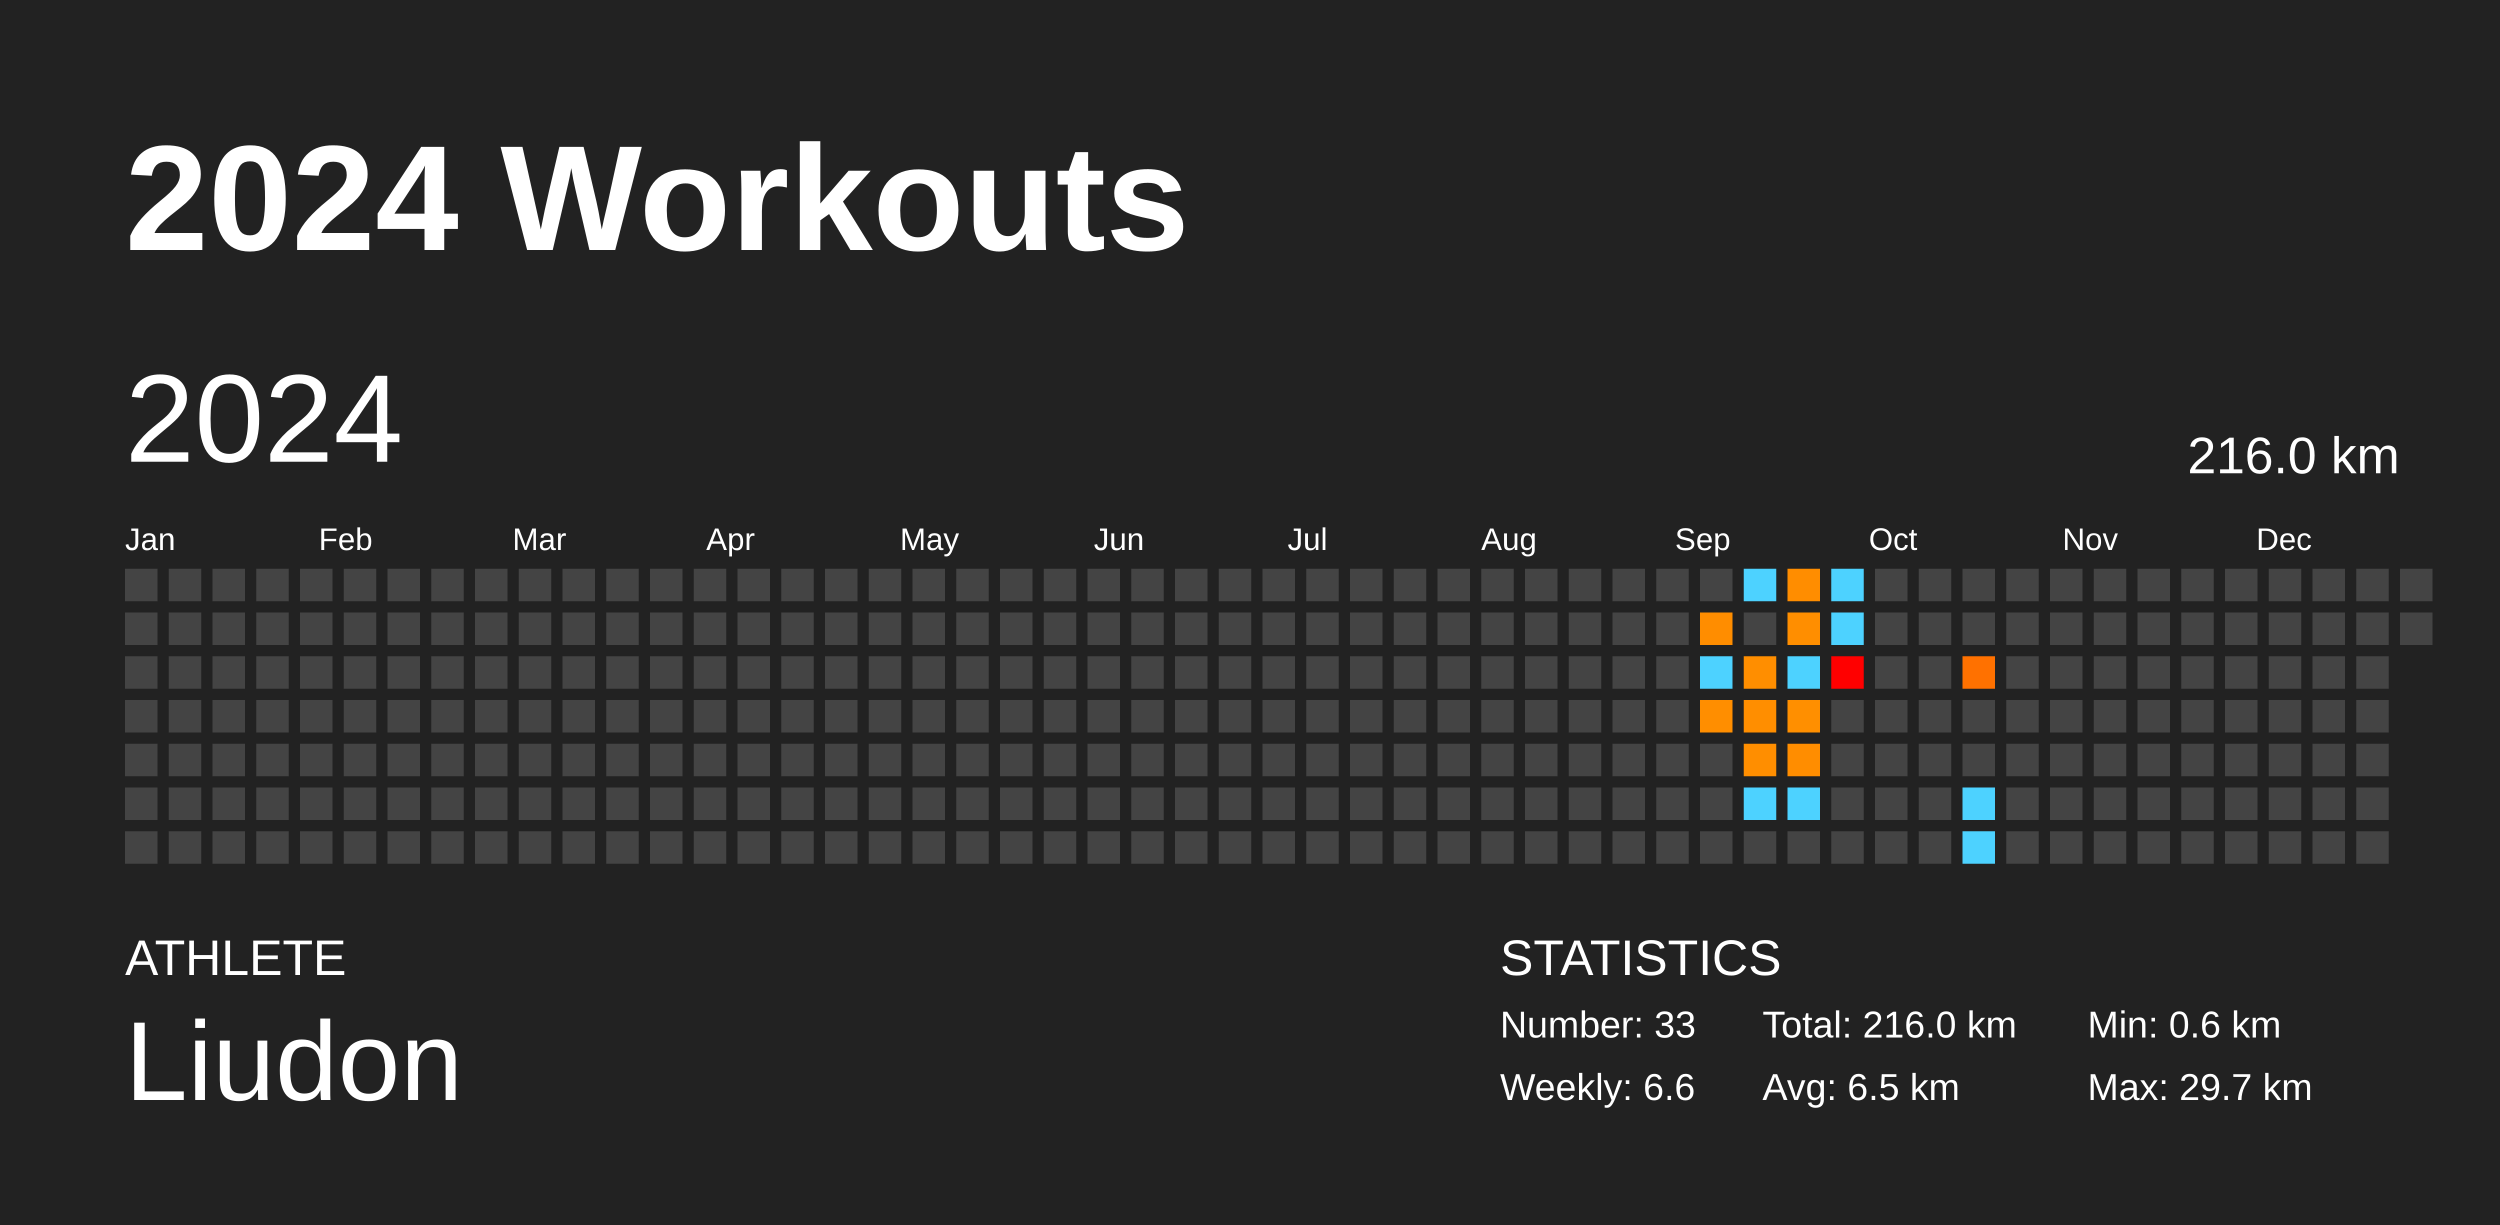
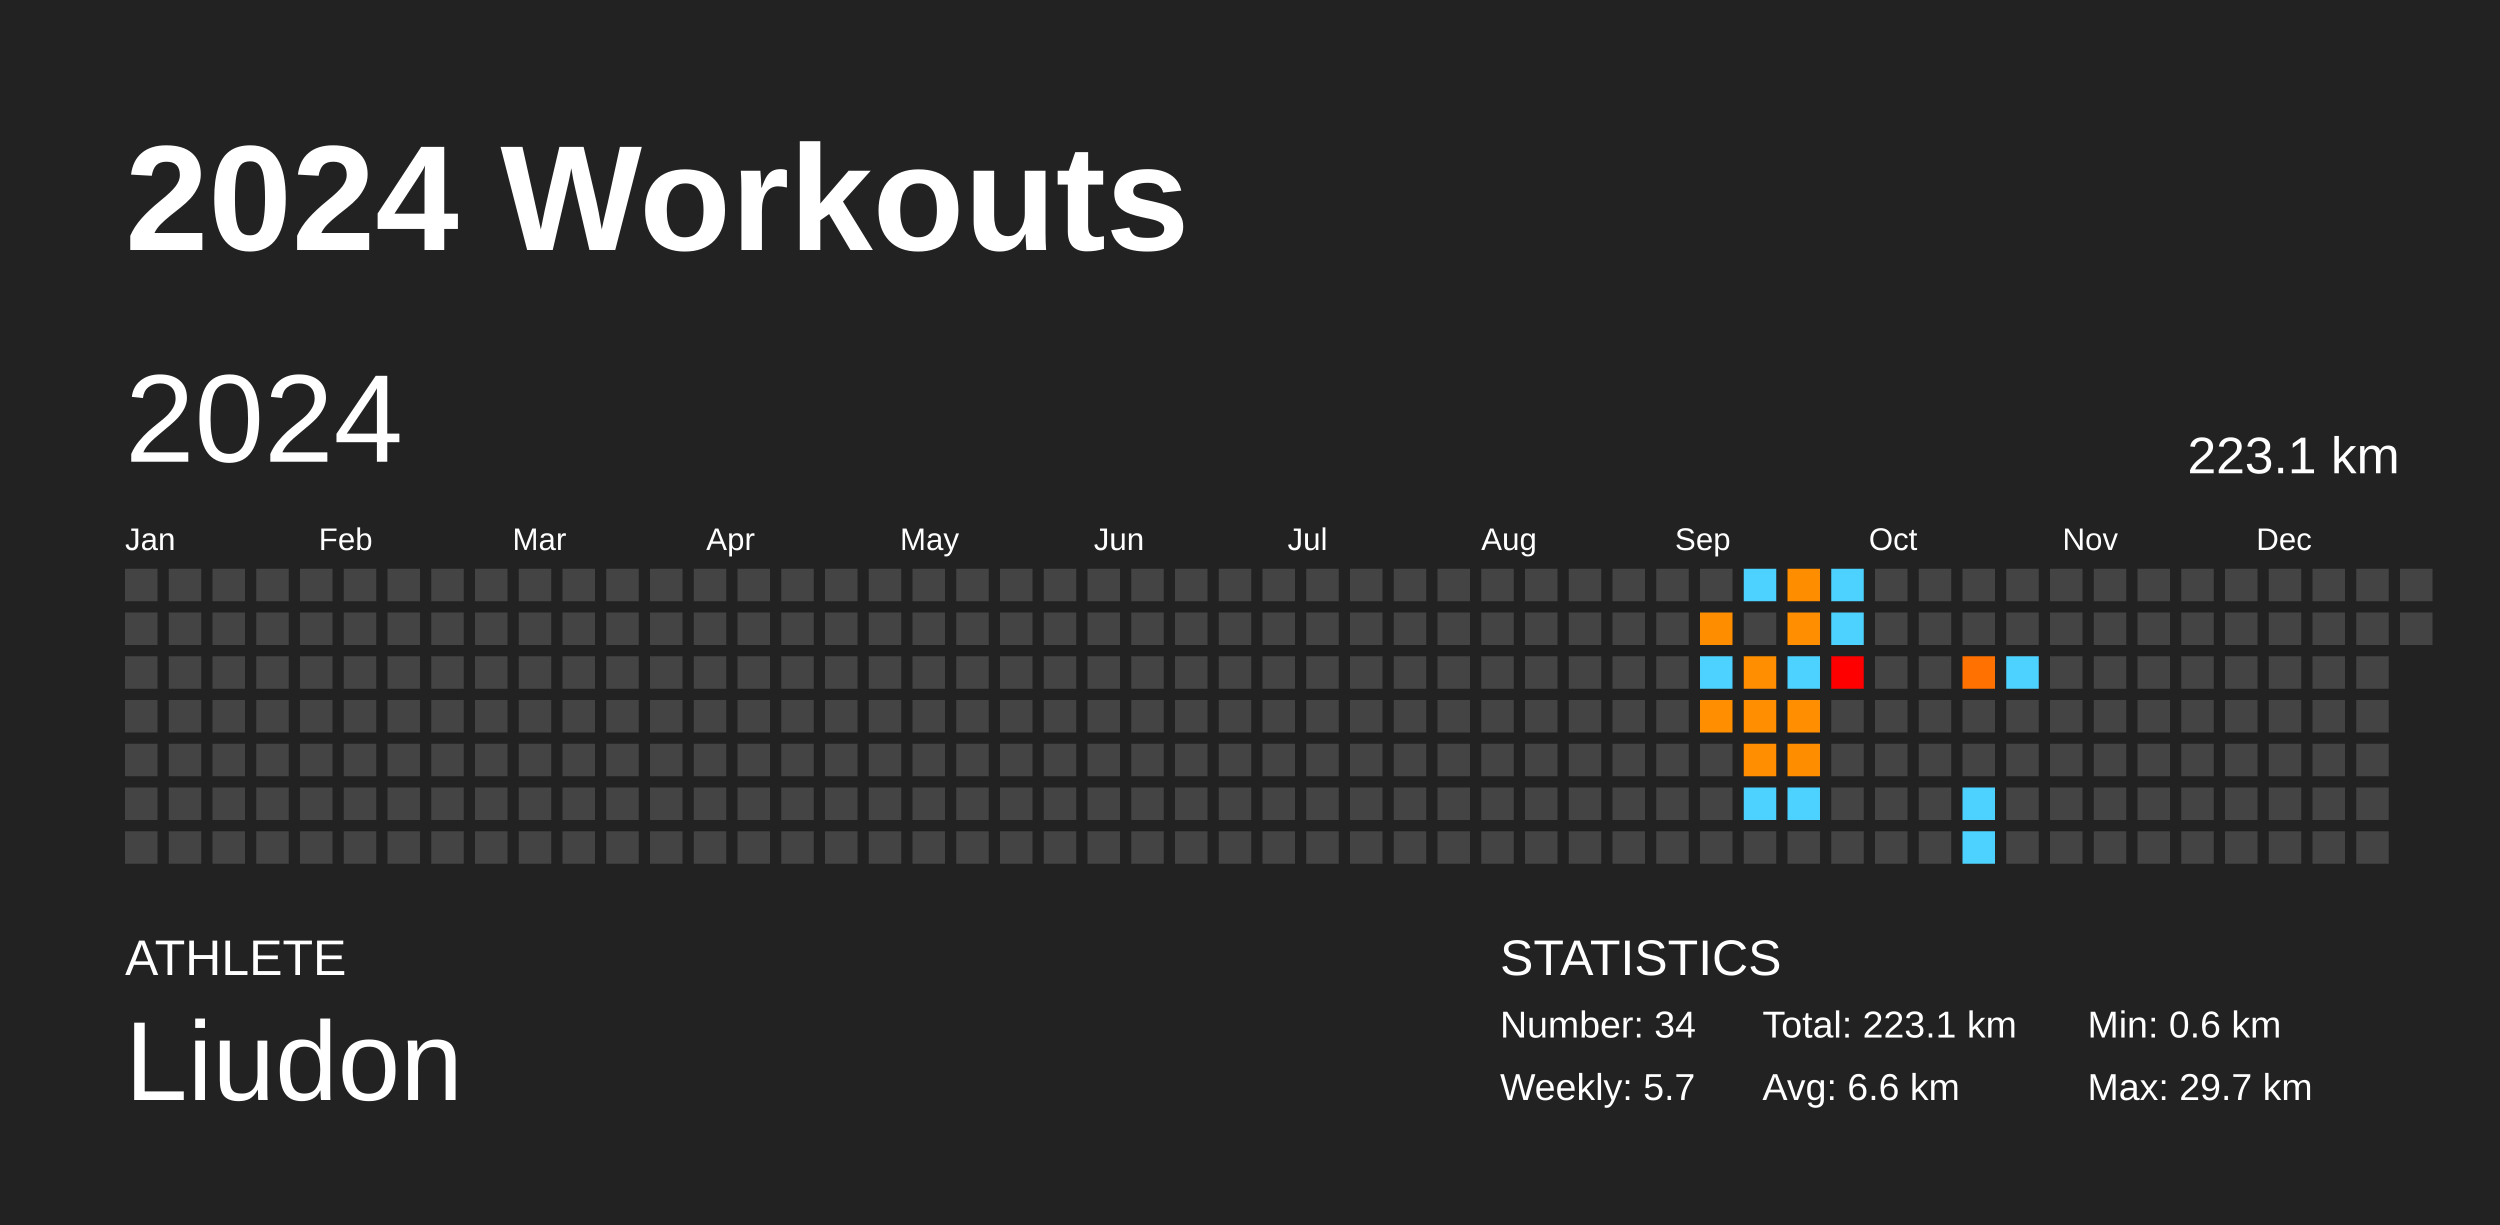
<svg xmlns="http://www.w3.org/2000/svg" baseProfile="full" height="98mm" version="1.1" viewBox="0,0,200,98" width="200mm">
  <defs />
  <rect fill="#222222" height="98" width="200" x="0" y="0" />
  <text fill="#FFFFFF" style="font-size:12px; font-family:Arial; font-weight:bold;" x="10" y="20">2024 Workouts</text>
  <text fill="#FFFFFF" style="font-size:4px; font-family:Arial" x="10" y="78">ATHLETE</text>
  <text fill="#FFFFFF" style="font-size:9px; font-family:Arial" x="10" y="88">Liudon</text>
  <text fill="#FFFFFF" style="font-size:4px; font-family:Arial" x="120" y="78">STATISTICS</text>
-   <text fill="#FFFFFF" style="font-size:3px; font-family:Arial" x="120" y="83">Number: 33</text>
-   <text fill="#FFFFFF" style="font-size:3px; font-family:Arial" x="120" y="88">Weekly: 6.6</text>
-   <text fill="#FFFFFF" style="font-size:3px; font-family:Arial" x="141" y="83">Total: 216.0 km</text>
-   <text fill="#FFFFFF" style="font-size:3px; font-family:Arial" x="141" y="88">Avg: 6.5 km</text>
+   <text fill="#FFFFFF" style="font-size:3px; font-family:Arial" x="120" y="83">Number: 34</text>
+   <text fill="#FFFFFF" style="font-size:3px; font-family:Arial" x="120" y="88">Weekly: 5.7</text>
+   <text fill="#FFFFFF" style="font-size:3px; font-family:Arial" x="141" y="83">Total: 223.1 km</text>
+   <text fill="#FFFFFF" style="font-size:3px; font-family:Arial" x="141" y="88">Avg: 6.6 km</text>
  <text fill="#FFFFFF" style="font-size:3px; font-family:Arial" x="167" y="83">Min: 0.6 km</text>
  <text fill="#FFFFFF" style="font-size:3px; font-family:Arial" x="167" y="88">Max: 29.7 km</text>
  <text dominant-baseline="hanging" fill="#FFFFFF" style="font-size:10.0px; font-family:Arial;" x="10" y="30">2024</text>
-   <text dominant-baseline="hanging" fill="#FFFFFF" style="font-size:4.125px; font-family:Arial;" x="175" y="35">216.0 km</text>
+   <text dominant-baseline="hanging" fill="#FFFFFF" style="font-size:4.125px; font-family:Arial;" x="175" y="35">223.1 km</text>
  <text fill="#FFFFFF" style="font-size:2.5px; font-family:Arial" x="10.0" y="44">Jan</text>
  <text fill="#FFFFFF" style="font-size:2.5px; font-family:Arial" x="25.5" y="44">Feb</text>
  <text fill="#FFFFFF" style="font-size:2.5px; font-family:Arial" x="41.0" y="44">Mar</text>
  <text fill="#FFFFFF" style="font-size:2.5px; font-family:Arial" x="56.5" y="44">Apr</text>
  <text fill="#FFFFFF" style="font-size:2.5px; font-family:Arial" x="72.0" y="44">May</text>
  <text fill="#FFFFFF" style="font-size:2.5px; font-family:Arial" x="87.5" y="44">Jun</text>
  <text fill="#FFFFFF" style="font-size:2.5px; font-family:Arial" x="103.0" y="44">Jul</text>
  <text fill="#FFFFFF" style="font-size:2.5px; font-family:Arial" x="118.5" y="44">Aug</text>
  <text fill="#FFFFFF" style="font-size:2.5px; font-family:Arial" x="134.0" y="44">Sep</text>
  <text fill="#FFFFFF" style="font-size:2.5px; font-family:Arial" x="149.5" y="44">Oct</text>
  <text fill="#FFFFFF" style="font-size:2.5px; font-family:Arial" x="165.0" y="44">Nov</text>
  <text fill="#FFFFFF" style="font-size:2.5px; font-family:Arial" x="180.5" y="44">Dec</text>
  <rect fill="#444444" height="2.6" width="2.6" x="10.0" y="45.5" />
  <rect fill="#444444" height="2.6" width="2.6" x="10.0" y="49.0" />
  <rect fill="#444444" height="2.6" width="2.6" x="10.0" y="52.5" />
  <rect fill="#444444" height="2.6" width="2.6" x="10.0" y="56.0" />
  <rect fill="#444444" height="2.6" width="2.6" x="10.0" y="59.5" />
  <rect fill="#444444" height="2.6" width="2.6" x="10.0" y="63.0" />
  <rect fill="#444444" height="2.6" width="2.6" x="10.0" y="66.5" />
  <rect fill="#444444" height="2.6" width="2.6" x="13.5" y="45.5" />
  <rect fill="#444444" height="2.6" width="2.6" x="13.5" y="49.0" />
  <rect fill="#444444" height="2.6" width="2.6" x="13.5" y="52.5" />
  <rect fill="#444444" height="2.6" width="2.6" x="13.5" y="56.0" />
  <rect fill="#444444" height="2.6" width="2.6" x="13.5" y="59.5" />
  <rect fill="#444444" height="2.6" width="2.6" x="13.5" y="63.0" />
  <rect fill="#444444" height="2.6" width="2.6" x="13.5" y="66.5" />
  <rect fill="#444444" height="2.6" width="2.6" x="17.0" y="45.5" />
  <rect fill="#444444" height="2.6" width="2.6" x="17.0" y="49.0" />
  <rect fill="#444444" height="2.6" width="2.6" x="17.0" y="52.5" />
  <rect fill="#444444" height="2.6" width="2.6" x="17.0" y="56.0" />
  <rect fill="#444444" height="2.6" width="2.6" x="17.0" y="59.5" />
  <rect fill="#444444" height="2.6" width="2.6" x="17.0" y="63.0" />
  <rect fill="#444444" height="2.6" width="2.6" x="17.0" y="66.5" />
  <rect fill="#444444" height="2.6" width="2.6" x="20.5" y="45.5" />
  <rect fill="#444444" height="2.6" width="2.6" x="20.5" y="49.0" />
  <rect fill="#444444" height="2.6" width="2.6" x="20.5" y="52.5" />
  <rect fill="#444444" height="2.6" width="2.6" x="20.5" y="56.0" />
  <rect fill="#444444" height="2.6" width="2.6" x="20.5" y="59.5" />
  <rect fill="#444444" height="2.6" width="2.6" x="20.5" y="63.0" />
  <rect fill="#444444" height="2.6" width="2.6" x="20.5" y="66.5" />
  <rect fill="#444444" height="2.6" width="2.6" x="24.0" y="45.5" />
  <rect fill="#444444" height="2.6" width="2.6" x="24.0" y="49.0" />
  <rect fill="#444444" height="2.6" width="2.6" x="24.0" y="52.5" />
  <rect fill="#444444" height="2.6" width="2.6" x="24.0" y="56.0" />
  <rect fill="#444444" height="2.6" width="2.6" x="24.0" y="59.5" />
  <rect fill="#444444" height="2.6" width="2.6" x="24.0" y="63.0" />
  <rect fill="#444444" height="2.6" width="2.6" x="24.0" y="66.5" />
  <rect fill="#444444" height="2.6" width="2.6" x="27.5" y="45.5" />
  <rect fill="#444444" height="2.6" width="2.6" x="27.5" y="49.0" />
  <rect fill="#444444" height="2.6" width="2.6" x="27.5" y="52.5" />
  <rect fill="#444444" height="2.6" width="2.6" x="27.5" y="56.0" />
  <rect fill="#444444" height="2.6" width="2.6" x="27.5" y="59.5" />
  <rect fill="#444444" height="2.6" width="2.6" x="27.5" y="63.0" />
  <rect fill="#444444" height="2.6" width="2.6" x="27.5" y="66.5" />
  <rect fill="#444444" height="2.6" width="2.6" x="31.0" y="45.5" />
  <rect fill="#444444" height="2.6" width="2.6" x="31.0" y="49.0" />
  <rect fill="#444444" height="2.6" width="2.6" x="31.0" y="52.5" />
  <rect fill="#444444" height="2.6" width="2.6" x="31.0" y="56.0" />
  <rect fill="#444444" height="2.6" width="2.6" x="31.0" y="59.5" />
  <rect fill="#444444" height="2.6" width="2.6" x="31.0" y="63.0" />
  <rect fill="#444444" height="2.6" width="2.6" x="31.0" y="66.5" />
  <rect fill="#444444" height="2.6" width="2.6" x="34.5" y="45.5" />
  <rect fill="#444444" height="2.6" width="2.6" x="34.5" y="49.0" />
  <rect fill="#444444" height="2.6" width="2.6" x="34.5" y="52.5" />
  <rect fill="#444444" height="2.6" width="2.6" x="34.5" y="56.0" />
  <rect fill="#444444" height="2.6" width="2.6" x="34.5" y="59.5" />
  <rect fill="#444444" height="2.6" width="2.6" x="34.5" y="63.0" />
  <rect fill="#444444" height="2.6" width="2.6" x="34.5" y="66.5" />
  <rect fill="#444444" height="2.6" width="2.6" x="38.0" y="45.5" />
  <rect fill="#444444" height="2.6" width="2.6" x="38.0" y="49.0" />
  <rect fill="#444444" height="2.6" width="2.6" x="38.0" y="52.5" />
  <rect fill="#444444" height="2.6" width="2.6" x="38.0" y="56.0" />
  <rect fill="#444444" height="2.6" width="2.6" x="38.0" y="59.5" />
  <rect fill="#444444" height="2.6" width="2.6" x="38.0" y="63.0" />
  <rect fill="#444444" height="2.6" width="2.6" x="38.0" y="66.5" />
  <rect fill="#444444" height="2.6" width="2.6" x="41.5" y="45.5" />
  <rect fill="#444444" height="2.6" width="2.6" x="41.5" y="49.0" />
  <rect fill="#444444" height="2.6" width="2.6" x="41.5" y="52.5" />
  <rect fill="#444444" height="2.6" width="2.6" x="41.5" y="56.0" />
  <rect fill="#444444" height="2.6" width="2.6" x="41.5" y="59.5" />
  <rect fill="#444444" height="2.6" width="2.6" x="41.5" y="63.0" />
  <rect fill="#444444" height="2.6" width="2.6" x="41.5" y="66.5" />
  <rect fill="#444444" height="2.6" width="2.6" x="45.0" y="45.5" />
  <rect fill="#444444" height="2.6" width="2.6" x="45.0" y="49.0" />
  <rect fill="#444444" height="2.6" width="2.6" x="45.0" y="52.5" />
  <rect fill="#444444" height="2.6" width="2.6" x="45.0" y="56.0" />
  <rect fill="#444444" height="2.6" width="2.6" x="45.0" y="59.5" />
  <rect fill="#444444" height="2.6" width="2.6" x="45.0" y="63.0" />
  <rect fill="#444444" height="2.6" width="2.6" x="45.0" y="66.5" />
  <rect fill="#444444" height="2.6" width="2.6" x="48.5" y="45.5" />
  <rect fill="#444444" height="2.6" width="2.6" x="48.5" y="49.0" />
  <rect fill="#444444" height="2.6" width="2.6" x="48.5" y="52.5" />
  <rect fill="#444444" height="2.6" width="2.6" x="48.5" y="56.0" />
  <rect fill="#444444" height="2.6" width="2.6" x="48.5" y="59.5" />
  <rect fill="#444444" height="2.6" width="2.6" x="48.5" y="63.0" />
  <rect fill="#444444" height="2.6" width="2.6" x="48.5" y="66.5" />
  <rect fill="#444444" height="2.6" width="2.6" x="52.0" y="45.5" />
  <rect fill="#444444" height="2.6" width="2.6" x="52.0" y="49.0" />
  <rect fill="#444444" height="2.6" width="2.6" x="52.0" y="52.5" />
  <rect fill="#444444" height="2.6" width="2.6" x="52.0" y="56.0" />
  <rect fill="#444444" height="2.6" width="2.6" x="52.0" y="59.5" />
  <rect fill="#444444" height="2.6" width="2.6" x="52.0" y="63.0" />
  <rect fill="#444444" height="2.6" width="2.6" x="52.0" y="66.5" />
  <rect fill="#444444" height="2.6" width="2.6" x="55.5" y="45.5" />
  <rect fill="#444444" height="2.6" width="2.6" x="55.5" y="49.0" />
  <rect fill="#444444" height="2.6" width="2.6" x="55.5" y="52.5" />
  <rect fill="#444444" height="2.6" width="2.6" x="55.5" y="56.0" />
  <rect fill="#444444" height="2.6" width="2.6" x="55.5" y="59.5" />
  <rect fill="#444444" height="2.6" width="2.6" x="55.5" y="63.0" />
  <rect fill="#444444" height="2.6" width="2.6" x="55.5" y="66.5" />
  <rect fill="#444444" height="2.6" width="2.6" x="59.0" y="45.5" />
  <rect fill="#444444" height="2.6" width="2.6" x="59.0" y="49.0" />
  <rect fill="#444444" height="2.6" width="2.6" x="59.0" y="52.5" />
  <rect fill="#444444" height="2.6" width="2.6" x="59.0" y="56.0" />
  <rect fill="#444444" height="2.6" width="2.6" x="59.0" y="59.5" />
  <rect fill="#444444" height="2.6" width="2.6" x="59.0" y="63.0" />
  <rect fill="#444444" height="2.6" width="2.6" x="59.0" y="66.5" />
  <rect fill="#444444" height="2.6" width="2.6" x="62.5" y="45.5" />
  <rect fill="#444444" height="2.6" width="2.6" x="62.5" y="49.0" />
  <rect fill="#444444" height="2.6" width="2.6" x="62.5" y="52.5" />
  <rect fill="#444444" height="2.6" width="2.6" x="62.5" y="56.0" />
  <rect fill="#444444" height="2.6" width="2.6" x="62.5" y="59.5" />
  <rect fill="#444444" height="2.6" width="2.6" x="62.5" y="63.0" />
  <rect fill="#444444" height="2.6" width="2.6" x="62.5" y="66.5" />
  <rect fill="#444444" height="2.6" width="2.6" x="66.0" y="45.5" />
  <rect fill="#444444" height="2.6" width="2.6" x="66.0" y="49.0" />
  <rect fill="#444444" height="2.6" width="2.6" x="66.0" y="52.5" />
  <rect fill="#444444" height="2.6" width="2.6" x="66.0" y="56.0" />
  <rect fill="#444444" height="2.6" width="2.6" x="66.0" y="59.5" />
  <rect fill="#444444" height="2.6" width="2.6" x="66.0" y="63.0" />
  <rect fill="#444444" height="2.6" width="2.6" x="66.0" y="66.5" />
  <rect fill="#444444" height="2.6" width="2.6" x="69.5" y="45.5" />
  <rect fill="#444444" height="2.6" width="2.6" x="69.5" y="49.0" />
  <rect fill="#444444" height="2.6" width="2.6" x="69.5" y="52.5" />
  <rect fill="#444444" height="2.6" width="2.6" x="69.5" y="56.0" />
  <rect fill="#444444" height="2.6" width="2.6" x="69.5" y="59.5" />
  <rect fill="#444444" height="2.6" width="2.6" x="69.5" y="63.0" />
  <rect fill="#444444" height="2.6" width="2.6" x="69.5" y="66.5" />
  <rect fill="#444444" height="2.6" width="2.6" x="73.0" y="45.5" />
  <rect fill="#444444" height="2.6" width="2.6" x="73.0" y="49.0" />
  <rect fill="#444444" height="2.6" width="2.6" x="73.0" y="52.5" />
  <rect fill="#444444" height="2.6" width="2.6" x="73.0" y="56.0" />
  <rect fill="#444444" height="2.6" width="2.6" x="73.0" y="59.5" />
  <rect fill="#444444" height="2.6" width="2.6" x="73.0" y="63.0" />
  <rect fill="#444444" height="2.6" width="2.6" x="73.0" y="66.5" />
  <rect fill="#444444" height="2.6" width="2.6" x="76.5" y="45.5" />
  <rect fill="#444444" height="2.6" width="2.6" x="76.5" y="49.0" />
  <rect fill="#444444" height="2.6" width="2.6" x="76.5" y="52.5" />
  <rect fill="#444444" height="2.6" width="2.6" x="76.5" y="56.0" />
  <rect fill="#444444" height="2.6" width="2.6" x="76.5" y="59.5" />
  <rect fill="#444444" height="2.6" width="2.6" x="76.5" y="63.0" />
  <rect fill="#444444" height="2.6" width="2.6" x="76.5" y="66.5" />
  <rect fill="#444444" height="2.6" width="2.6" x="80.0" y="45.5" />
  <rect fill="#444444" height="2.6" width="2.6" x="80.0" y="49.0" />
  <rect fill="#444444" height="2.6" width="2.6" x="80.0" y="52.5" />
  <rect fill="#444444" height="2.6" width="2.6" x="80.0" y="56.0" />
  <rect fill="#444444" height="2.6" width="2.6" x="80.0" y="59.5" />
  <rect fill="#444444" height="2.6" width="2.6" x="80.0" y="63.0" />
  <rect fill="#444444" height="2.6" width="2.6" x="80.0" y="66.5" />
  <rect fill="#444444" height="2.6" width="2.6" x="83.5" y="45.5" />
  <rect fill="#444444" height="2.6" width="2.6" x="83.5" y="49.0" />
  <rect fill="#444444" height="2.6" width="2.6" x="83.5" y="52.5" />
  <rect fill="#444444" height="2.6" width="2.6" x="83.5" y="56.0" />
  <rect fill="#444444" height="2.6" width="2.6" x="83.5" y="59.5" />
  <rect fill="#444444" height="2.6" width="2.6" x="83.5" y="63.0" />
  <rect fill="#444444" height="2.6" width="2.6" x="83.5" y="66.5" />
  <rect fill="#444444" height="2.6" width="2.6" x="87.0" y="45.5" />
  <rect fill="#444444" height="2.6" width="2.6" x="87.0" y="49.0" />
  <rect fill="#444444" height="2.6" width="2.6" x="87.0" y="52.5" />
  <rect fill="#444444" height="2.6" width="2.6" x="87.0" y="56.0" />
  <rect fill="#444444" height="2.6" width="2.6" x="87.0" y="59.5" />
  <rect fill="#444444" height="2.6" width="2.6" x="87.0" y="63.0" />
  <rect fill="#444444" height="2.6" width="2.6" x="87.0" y="66.5" />
  <rect fill="#444444" height="2.6" width="2.6" x="90.5" y="45.5" />
  <rect fill="#444444" height="2.6" width="2.6" x="90.5" y="49.0" />
  <rect fill="#444444" height="2.6" width="2.6" x="90.5" y="52.5" />
  <rect fill="#444444" height="2.6" width="2.6" x="90.5" y="56.0" />
  <rect fill="#444444" height="2.6" width="2.6" x="90.5" y="59.5" />
  <rect fill="#444444" height="2.6" width="2.6" x="90.5" y="63.0" />
  <rect fill="#444444" height="2.6" width="2.6" x="90.5" y="66.5" />
  <rect fill="#444444" height="2.6" width="2.6" x="94.0" y="45.5" />
  <rect fill="#444444" height="2.6" width="2.6" x="94.0" y="49.0" />
  <rect fill="#444444" height="2.6" width="2.6" x="94.0" y="52.5" />
  <rect fill="#444444" height="2.6" width="2.6" x="94.0" y="56.0" />
  <rect fill="#444444" height="2.6" width="2.6" x="94.0" y="59.5" />
  <rect fill="#444444" height="2.6" width="2.6" x="94.0" y="63.0" />
  <rect fill="#444444" height="2.6" width="2.6" x="94.0" y="66.5" />
  <rect fill="#444444" height="2.6" width="2.6" x="97.5" y="45.5" />
  <rect fill="#444444" height="2.6" width="2.6" x="97.5" y="49.0" />
  <rect fill="#444444" height="2.6" width="2.6" x="97.5" y="52.5" />
  <rect fill="#444444" height="2.6" width="2.6" x="97.5" y="56.0" />
  <rect fill="#444444" height="2.6" width="2.6" x="97.5" y="59.5" />
  <rect fill="#444444" height="2.6" width="2.6" x="97.5" y="63.0" />
  <rect fill="#444444" height="2.6" width="2.6" x="97.5" y="66.5" />
  <rect fill="#444444" height="2.6" width="2.6" x="101.0" y="45.5" />
  <rect fill="#444444" height="2.6" width="2.6" x="101.0" y="49.0" />
  <rect fill="#444444" height="2.6" width="2.6" x="101.0" y="52.5" />
  <rect fill="#444444" height="2.6" width="2.6" x="101.0" y="56.0" />
  <rect fill="#444444" height="2.6" width="2.6" x="101.0" y="59.5" />
  <rect fill="#444444" height="2.6" width="2.6" x="101.0" y="63.0" />
  <rect fill="#444444" height="2.6" width="2.6" x="101.0" y="66.5" />
  <rect fill="#444444" height="2.6" width="2.6" x="104.5" y="45.5" />
  <rect fill="#444444" height="2.6" width="2.6" x="104.5" y="49.0" />
  <rect fill="#444444" height="2.6" width="2.6" x="104.5" y="52.5" />
  <rect fill="#444444" height="2.6" width="2.6" x="104.5" y="56.0" />
  <rect fill="#444444" height="2.6" width="2.6" x="104.5" y="59.5" />
  <rect fill="#444444" height="2.6" width="2.6" x="104.5" y="63.0" />
  <rect fill="#444444" height="2.6" width="2.6" x="104.5" y="66.5" />
  <rect fill="#444444" height="2.6" width="2.6" x="108.0" y="45.5" />
  <rect fill="#444444" height="2.6" width="2.6" x="108.0" y="49.0" />
  <rect fill="#444444" height="2.6" width="2.6" x="108.0" y="52.5" />
  <rect fill="#444444" height="2.6" width="2.6" x="108.0" y="56.0" />
  <rect fill="#444444" height="2.6" width="2.6" x="108.0" y="59.5" />
  <rect fill="#444444" height="2.6" width="2.6" x="108.0" y="63.0" />
  <rect fill="#444444" height="2.6" width="2.6" x="108.0" y="66.5" />
  <rect fill="#444444" height="2.6" width="2.6" x="111.5" y="45.5" />
  <rect fill="#444444" height="2.6" width="2.6" x="111.5" y="49.0" />
  <rect fill="#444444" height="2.6" width="2.6" x="111.5" y="52.5" />
  <rect fill="#444444" height="2.6" width="2.6" x="111.5" y="56.0" />
  <rect fill="#444444" height="2.6" width="2.6" x="111.5" y="59.5" />
  <rect fill="#444444" height="2.6" width="2.6" x="111.5" y="63.0" />
  <rect fill="#444444" height="2.6" width="2.6" x="111.5" y="66.5" />
  <rect fill="#444444" height="2.6" width="2.6" x="115.0" y="45.5" />
  <rect fill="#444444" height="2.6" width="2.6" x="115.0" y="49.0" />
  <rect fill="#444444" height="2.6" width="2.6" x="115.0" y="52.5" />
  <rect fill="#444444" height="2.6" width="2.6" x="115.0" y="56.0" />
  <rect fill="#444444" height="2.6" width="2.6" x="115.0" y="59.5" />
  <rect fill="#444444" height="2.6" width="2.6" x="115.0" y="63.0" />
  <rect fill="#444444" height="2.6" width="2.6" x="115.0" y="66.5" />
  <rect fill="#444444" height="2.6" width="2.6" x="118.5" y="45.5" />
  <rect fill="#444444" height="2.6" width="2.6" x="118.5" y="49.0" />
  <rect fill="#444444" height="2.6" width="2.6" x="118.5" y="52.5" />
  <rect fill="#444444" height="2.6" width="2.6" x="118.5" y="56.0" />
  <rect fill="#444444" height="2.6" width="2.6" x="118.5" y="59.5" />
  <rect fill="#444444" height="2.6" width="2.6" x="118.5" y="63.0" />
  <rect fill="#444444" height="2.6" width="2.6" x="118.5" y="66.5" />
  <rect fill="#444444" height="2.6" width="2.6" x="122.0" y="45.5" />
  <rect fill="#444444" height="2.6" width="2.6" x="122.0" y="49.0" />
  <rect fill="#444444" height="2.6" width="2.6" x="122.0" y="52.5" />
  <rect fill="#444444" height="2.6" width="2.6" x="122.0" y="56.0" />
  <rect fill="#444444" height="2.6" width="2.6" x="122.0" y="59.5" />
  <rect fill="#444444" height="2.6" width="2.6" x="122.0" y="63.0" />
  <rect fill="#444444" height="2.6" width="2.6" x="122.0" y="66.5" />
  <rect fill="#444444" height="2.6" width="2.6" x="125.5" y="45.5" />
  <rect fill="#444444" height="2.6" width="2.6" x="125.5" y="49.0" />
  <rect fill="#444444" height="2.6" width="2.6" x="125.5" y="52.5" />
  <rect fill="#444444" height="2.6" width="2.6" x="125.5" y="56.0" />
  <rect fill="#444444" height="2.6" width="2.6" x="125.5" y="59.5" />
  <rect fill="#444444" height="2.6" width="2.6" x="125.5" y="63.0" />
  <rect fill="#444444" height="2.6" width="2.6" x="125.5" y="66.5" />
  <rect fill="#444444" height="2.6" width="2.6" x="129.0" y="45.5" />
  <rect fill="#444444" height="2.6" width="2.6" x="129.0" y="49.0" />
  <rect fill="#444444" height="2.6" width="2.6" x="129.0" y="52.5" />
  <rect fill="#444444" height="2.6" width="2.6" x="129.0" y="56.0" />
  <rect fill="#444444" height="2.6" width="2.6" x="129.0" y="59.5" />
  <rect fill="#444444" height="2.6" width="2.6" x="129.0" y="63.0" />
  <rect fill="#444444" height="2.6" width="2.6" x="129.0" y="66.5" />
  <rect fill="#444444" height="2.6" width="2.6" x="132.5" y="45.5" />
  <rect fill="#444444" height="2.6" width="2.6" x="132.5" y="49.0" />
  <rect fill="#444444" height="2.6" width="2.6" x="132.5" y="52.5" />
  <rect fill="#444444" height="2.6" width="2.6" x="132.5" y="56.0" />
  <rect fill="#444444" height="2.6" width="2.6" x="132.5" y="59.5" />
  <rect fill="#444444" height="2.6" width="2.6" x="132.5" y="63.0" />
  <rect fill="#444444" height="2.6" width="2.6" x="132.5" y="66.5" />
  <rect fill="#444444" height="2.6" width="2.6" x="136.0" y="45.5" />
  <rect fill="#ff8d00" height="2.6" width="2.6" x="136.0" y="49.0" />
  <rect fill="#4dd2ff" height="2.6" width="2.6" x="136.0" y="52.5" />
  <rect fill="#ff8e00" height="2.6" width="2.6" x="136.0" y="56.0" />
  <rect fill="#444444" height="2.6" width="2.6" x="136.0" y="59.5" />
  <rect fill="#444444" height="2.6" width="2.6" x="136.0" y="63.0" />
  <rect fill="#444444" height="2.6" width="2.6" x="136.0" y="66.5" />
  <rect fill="#4dd2ff" height="2.6" width="2.6" x="139.5" y="45.5" />
  <rect fill="#444444" height="2.6" width="2.6" x="139.5" y="49.0" />
  <rect fill="#ff8e00" height="2.6" width="2.6" x="139.5" y="52.5" />
  <rect fill="#ff8e00" height="2.6" width="2.6" x="139.5" y="56.0" />
  <rect fill="#ff8e00" height="2.6" width="2.6" x="139.5" y="59.5" />
  <rect fill="#4dd2ff" height="2.6" width="2.6" x="139.5" y="63.0" />
  <rect fill="#444444" height="2.6" width="2.6" x="139.5" y="66.5" />
  <rect fill="#ff8d00" height="2.6" width="2.6" x="143.0" y="45.5" />
  <rect fill="#ff8e00" height="2.6" width="2.6" x="143.0" y="49.0" />
  <rect fill="#4dd2ff" height="2.6" width="2.6" x="143.0" y="52.5" />
  <rect fill="#ff8f00" height="2.6" width="2.6" x="143.0" y="56.0" />
  <rect fill="#ff8d00" height="2.6" width="2.6" x="143.0" y="59.5" />
  <rect fill="#4dd2ff" height="2.6" width="2.6" x="143.0" y="63.0" />
  <rect fill="#444444" height="2.6" width="2.6" x="143.0" y="66.5" />
  <rect fill="#4dd2ff" height="2.6" width="2.6" x="146.5" y="45.5" />
  <rect fill="#4dd2ff" height="2.6" width="2.6" x="146.5" y="49.0" />
  <rect fill="red" height="2.6" width="2.6" x="146.5" y="52.5" />
  <rect fill="#444444" height="2.6" width="2.6" x="146.5" y="56.0" />
  <rect fill="#444444" height="2.6" width="2.6" x="146.5" y="59.5" />
  <rect fill="#444444" height="2.6" width="2.6" x="146.5" y="63.0" />
  <rect fill="#444444" height="2.6" width="2.6" x="146.5" y="66.5" />
  <rect fill="#444444" height="2.6" width="2.6" x="150.0" y="45.5" />
  <rect fill="#444444" height="2.6" width="2.6" x="150.0" y="49.0" />
  <rect fill="#444444" height="2.6" width="2.6" x="150.0" y="52.5" />
  <rect fill="#444444" height="2.6" width="2.6" x="150.0" y="56.0" />
  <rect fill="#444444" height="2.6" width="2.6" x="150.0" y="59.5" />
  <rect fill="#444444" height="2.6" width="2.6" x="150.0" y="63.0" />
  <rect fill="#444444" height="2.6" width="2.6" x="150.0" y="66.5" />
  <rect fill="#444444" height="2.6" width="2.6" x="153.5" y="45.5" />
  <rect fill="#444444" height="2.6" width="2.6" x="153.5" y="49.0" />
  <rect fill="#444444" height="2.6" width="2.6" x="153.5" y="52.5" />
  <rect fill="#444444" height="2.6" width="2.6" x="153.5" y="56.0" />
  <rect fill="#444444" height="2.6" width="2.6" x="153.5" y="59.5" />
  <rect fill="#444444" height="2.6" width="2.6" x="153.5" y="63.0" />
  <rect fill="#444444" height="2.6" width="2.6" x="153.5" y="66.5" />
  <rect fill="#444444" height="2.6" width="2.6" x="157.0" y="45.5" />
  <rect fill="#444444" height="2.6" width="2.6" x="157.0" y="49.0" />
  <rect fill="#ff7100" height="2.6" width="2.6" x="157.0" y="52.5" />
  <rect fill="#444444" height="2.6" width="2.6" x="157.0" y="56.0" />
  <rect fill="#444444" height="2.6" width="2.6" x="157.0" y="59.5" />
  <rect fill="#4dd2ff" height="2.6" width="2.6" x="157.0" y="63.0" />
  <rect fill="#4dd2ff" height="2.6" width="2.6" x="157.0" y="66.5" />
  <rect fill="#444444" height="2.6" width="2.6" x="160.5" y="45.5" />
  <rect fill="#444444" height="2.6" width="2.6" x="160.5" y="49.0" />
-   <rect fill="#444444" height="2.6" width="2.6" x="160.5" y="52.5" />
+   <rect fill="#4dd2ff" height="2.6" width="2.6" x="160.5" y="52.5" />
  <rect fill="#444444" height="2.6" width="2.6" x="160.5" y="56.0" />
  <rect fill="#444444" height="2.6" width="2.6" x="160.5" y="59.5" />
  <rect fill="#444444" height="2.6" width="2.6" x="160.5" y="63.0" />
  <rect fill="#444444" height="2.6" width="2.6" x="160.5" y="66.5" />
  <rect fill="#444444" height="2.6" width="2.6" x="164.0" y="45.5" />
  <rect fill="#444444" height="2.6" width="2.6" x="164.0" y="49.0" />
  <rect fill="#444444" height="2.6" width="2.6" x="164.0" y="52.5" />
  <rect fill="#444444" height="2.6" width="2.6" x="164.0" y="56.0" />
  <rect fill="#444444" height="2.6" width="2.6" x="164.0" y="59.5" />
  <rect fill="#444444" height="2.6" width="2.6" x="164.0" y="63.0" />
  <rect fill="#444444" height="2.6" width="2.6" x="164.0" y="66.5" />
  <rect fill="#444444" height="2.6" width="2.6" x="167.5" y="45.5" />
  <rect fill="#444444" height="2.6" width="2.6" x="167.5" y="49.0" />
  <rect fill="#444444" height="2.6" width="2.6" x="167.5" y="52.5" />
  <rect fill="#444444" height="2.6" width="2.6" x="167.5" y="56.0" />
  <rect fill="#444444" height="2.6" width="2.6" x="167.5" y="59.5" />
  <rect fill="#444444" height="2.6" width="2.6" x="167.5" y="63.0" />
  <rect fill="#444444" height="2.6" width="2.6" x="167.5" y="66.5" />
  <rect fill="#444444" height="2.6" width="2.6" x="171.0" y="45.5" />
  <rect fill="#444444" height="2.6" width="2.6" x="171.0" y="49.0" />
  <rect fill="#444444" height="2.6" width="2.6" x="171.0" y="52.5" />
  <rect fill="#444444" height="2.6" width="2.6" x="171.0" y="56.0" />
  <rect fill="#444444" height="2.6" width="2.6" x="171.0" y="59.5" />
  <rect fill="#444444" height="2.6" width="2.6" x="171.0" y="63.0" />
  <rect fill="#444444" height="2.6" width="2.6" x="171.0" y="66.5" />
  <rect fill="#444444" height="2.6" width="2.6" x="174.5" y="45.5" />
  <rect fill="#444444" height="2.6" width="2.6" x="174.5" y="49.0" />
  <rect fill="#444444" height="2.6" width="2.6" x="174.5" y="52.5" />
  <rect fill="#444444" height="2.6" width="2.6" x="174.5" y="56.0" />
  <rect fill="#444444" height="2.6" width="2.6" x="174.5" y="59.5" />
  <rect fill="#444444" height="2.6" width="2.6" x="174.5" y="63.0" />
  <rect fill="#444444" height="2.6" width="2.6" x="174.5" y="66.5" />
  <rect fill="#444444" height="2.6" width="2.6" x="178.0" y="45.5" />
  <rect fill="#444444" height="2.6" width="2.6" x="178.0" y="49.0" />
  <rect fill="#444444" height="2.6" width="2.6" x="178.0" y="52.5" />
  <rect fill="#444444" height="2.6" width="2.6" x="178.0" y="56.0" />
  <rect fill="#444444" height="2.6" width="2.6" x="178.0" y="59.5" />
  <rect fill="#444444" height="2.6" width="2.6" x="178.0" y="63.0" />
  <rect fill="#444444" height="2.6" width="2.6" x="178.0" y="66.5" />
  <rect fill="#444444" height="2.6" width="2.6" x="181.5" y="45.5" />
  <rect fill="#444444" height="2.6" width="2.6" x="181.5" y="49.0" />
  <rect fill="#444444" height="2.6" width="2.6" x="181.5" y="52.5" />
  <rect fill="#444444" height="2.6" width="2.6" x="181.5" y="56.0" />
  <rect fill="#444444" height="2.6" width="2.6" x="181.5" y="59.5" />
  <rect fill="#444444" height="2.6" width="2.6" x="181.5" y="63.0" />
  <rect fill="#444444" height="2.6" width="2.6" x="181.5" y="66.5" />
  <rect fill="#444444" height="2.6" width="2.6" x="185.0" y="45.5" />
  <rect fill="#444444" height="2.6" width="2.6" x="185.0" y="49.0" />
  <rect fill="#444444" height="2.6" width="2.6" x="185.0" y="52.5" />
  <rect fill="#444444" height="2.6" width="2.6" x="185.0" y="56.0" />
  <rect fill="#444444" height="2.6" width="2.6" x="185.0" y="59.5" />
  <rect fill="#444444" height="2.6" width="2.6" x="185.0" y="63.0" />
  <rect fill="#444444" height="2.6" width="2.6" x="185.0" y="66.5" />
  <rect fill="#444444" height="2.6" width="2.6" x="188.5" y="45.5" />
  <rect fill="#444444" height="2.6" width="2.6" x="188.5" y="49.0" />
  <rect fill="#444444" height="2.6" width="2.6" x="188.5" y="52.5" />
  <rect fill="#444444" height="2.6" width="2.6" x="188.5" y="56.0" />
  <rect fill="#444444" height="2.6" width="2.6" x="188.5" y="59.5" />
  <rect fill="#444444" height="2.6" width="2.6" x="188.5" y="63.0" />
  <rect fill="#444444" height="2.6" width="2.6" x="188.5" y="66.5" />
  <rect fill="#444444" height="2.6" width="2.6" x="192.0" y="45.5" />
  <rect fill="#444444" height="2.6" width="2.6" x="192.0" y="49.0" />
</svg>
